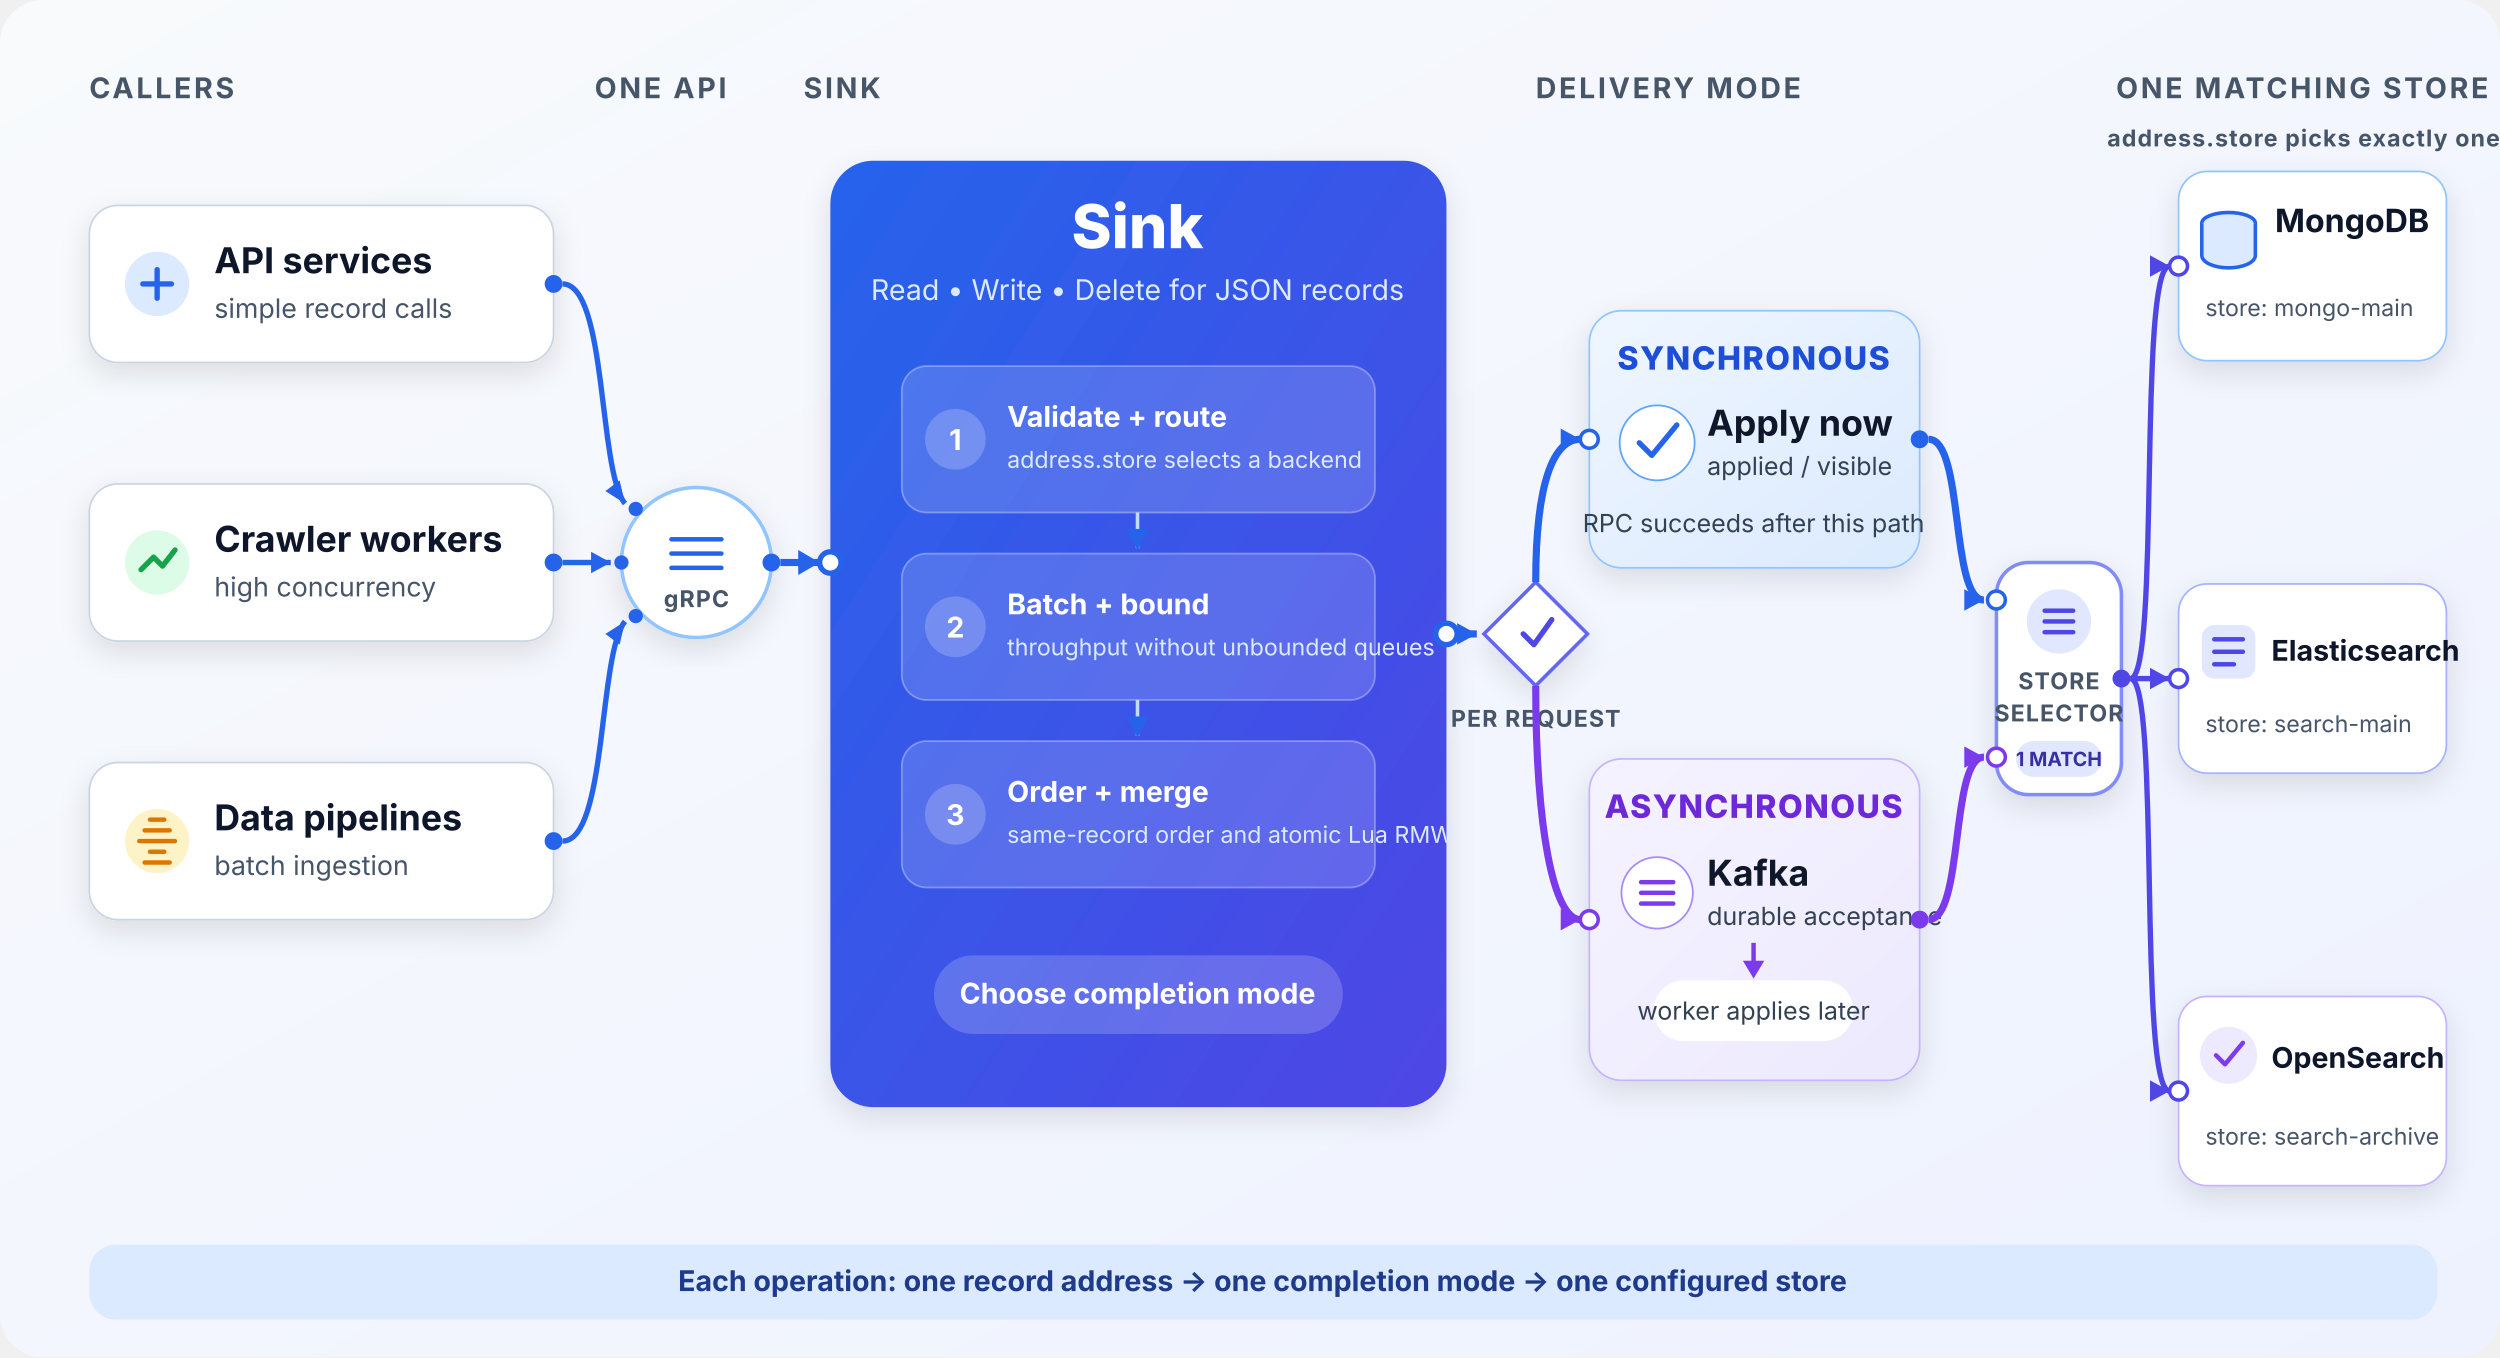
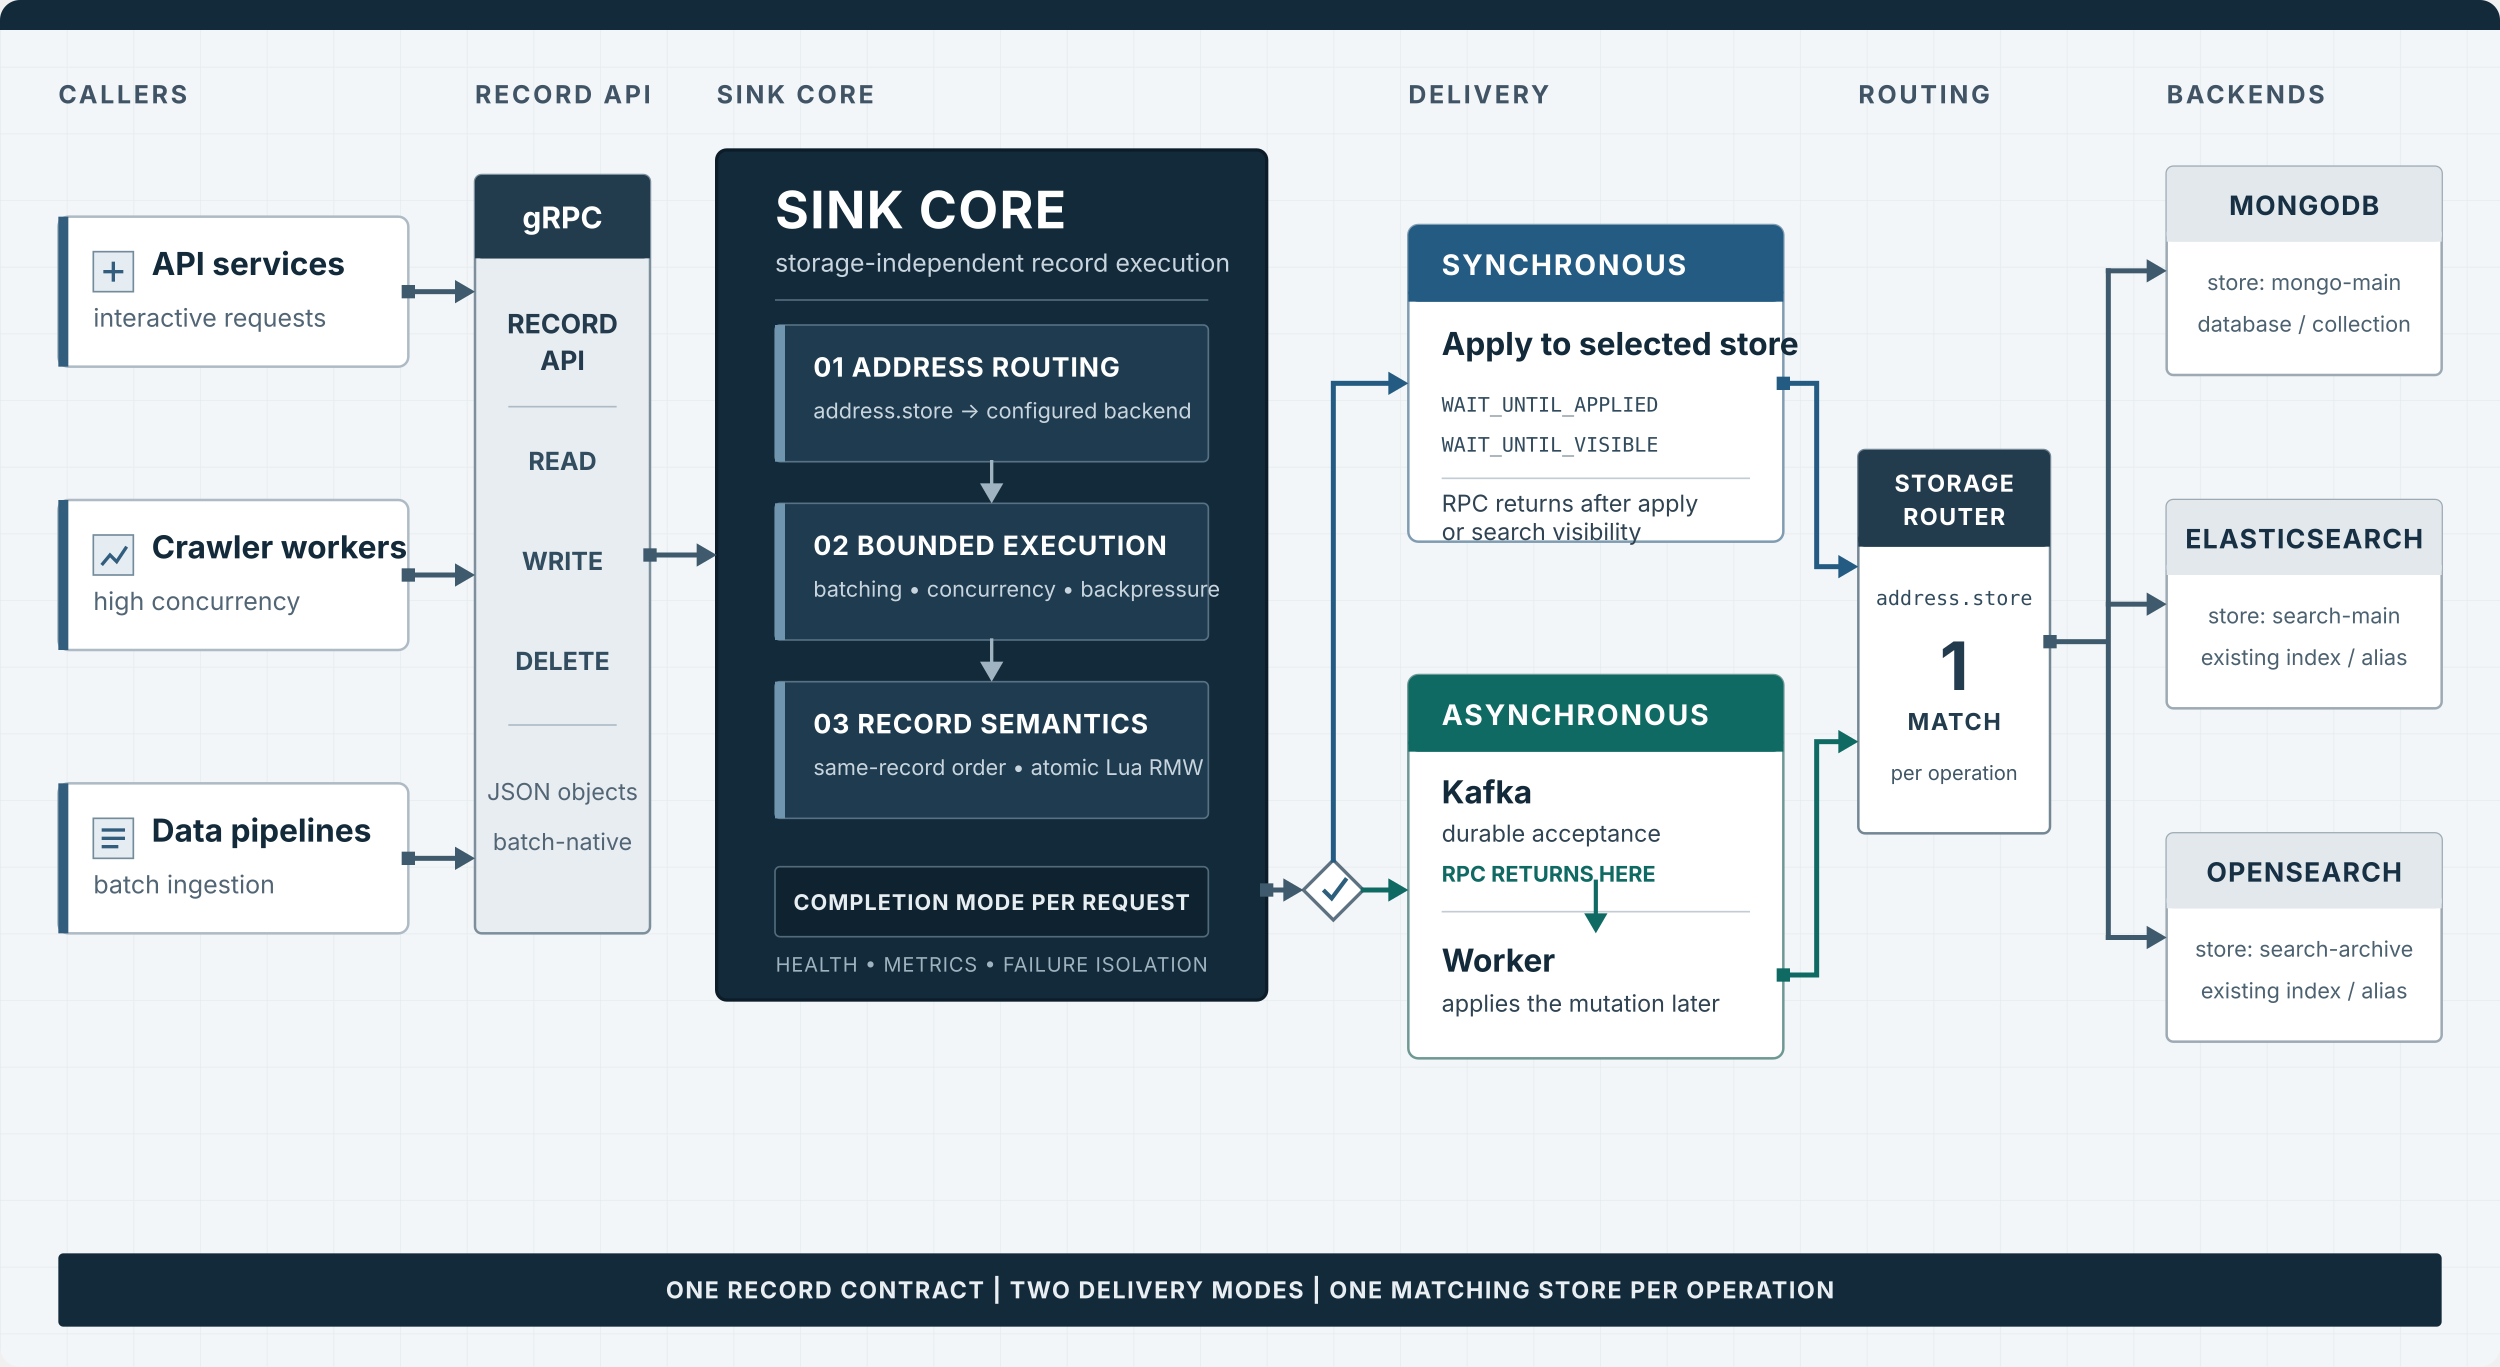
- <svg xmlns="http://www.w3.org/2000/svg" width="1400" height="760" viewBox="0 0 1400 760" role="img" aria-labelledby="title description">
+ <svg xmlns="http://www.w3.org/2000/svg" width="1500" height="820" viewBox="0 0 1500 820" role="img" aria-labelledby="title description">
  <defs>
-     <linearGradient id="background" x1="0" y1="0" x2="1" y2="1">
-       <stop offset="0" stop-color="#f8fafc" />
-       <stop offset="1" stop-color="#eef2ff" />
-     </linearGradient>
-     <linearGradient id="sink-gradient" x1="0" y1="0" x2="1" y2="1">
-       <stop offset="0" stop-color="#2563eb" />
-       <stop offset="1" stop-color="#4f46e5" />
-     </linearGradient>
-     <linearGradient id="sync-gradient" x1="0" y1="0" x2="1" y2="1">
-       <stop offset="0" stop-color="#eff6ff" />
-       <stop offset="1" stop-color="#dbeafe" />
-     </linearGradient>
-     <linearGradient id="async-gradient" x1="0" y1="0" x2="1" y2="1">
-       <stop offset="0" stop-color="#f5f3ff" />
-       <stop offset="1" stop-color="#ede9fe" />
-     </linearGradient>
-     <filter id="shadow" x="-20%" y="-20%" width="140%" height="140%">
-       <feDropShadow dx="0" dy="6" stdDeviation="8" flood-color="#0f172a" flood-opacity="0.11" />
-     </filter>
-     <marker id="arrow-blue" viewBox="0 0 10 10" refX="9" refY="5" markerUnits="userSpaceOnUse" markerWidth="12" markerHeight="12" orient="auto">
-       <path d="M0 0L10 5L0 10Z" fill="#2563eb" />
-     </marker>
-     <marker id="arrow-violet" viewBox="0 0 10 10" refX="9" refY="5" markerUnits="userSpaceOnUse" markerWidth="12" markerHeight="12" orient="auto">
-       <path d="M0 0L10 5L0 10Z" fill="#7c3aed" />
-     </marker>
-     <marker id="arrow-indigo" viewBox="0 0 10 10" refX="9" refY="5" markerUnits="userSpaceOnUse" markerWidth="12" markerHeight="12" orient="auto">
-       <path d="M0 0L10 5L0 10Z" fill="#4f46e5" />
-     </marker>
+     <pattern id="grid" width="40" height="40" patternUnits="userSpaceOnUse">
+       <path d="M40 0H0V40" fill="none" stroke="#d8e0e6" stroke-width="1" opacity="0.48" />
+     </pattern>
    <style>
      text { font-family: Inter, ui-sans-serif, -apple-system, BlinkMacSystemFont, "Segoe UI", sans-serif; }
-       .section { fill: #475569; font-size: 16px; font-weight: 700; letter-spacing: 1.5px; }
-       .card-title { fill: #0f172a; font-size: 20px; font-weight: 700; }
-       .card-copy { fill: #475569; font-size: 15px; }
-       .small-label { fill: #475569; font-size: 13px; font-weight: 700; letter-spacing: 0.6px; }
-       .sink-title { fill: #ffffff; font-size: 34px; font-weight: 800; }
-       .sink-copy { fill: #dbeafe; font-size: 16px; }
-       .sink-step { fill: #ffffff; font-size: 16px; font-weight: 700; }
-       .sink-step-copy { fill: #dbeafe; font-size: 13px; }
-       .lane-title { font-size: 18px; font-weight: 800; letter-spacing: 0.8px; }
-       .lane-copy { fill: #334155; font-size: 14px; }
-       .store-title { fill: #0f172a; font-size: 18px; font-weight: 700; }
-       .store-copy { fill: #475569; font-size: 13px; }
-       .footer { fill: #1e3a8a; font-size: 16px; font-weight: 700; }
+       .section { fill: #415466; font-size: 15px; font-weight: 700; letter-spacing: 1.6px; }
+       .module-title { fill: #132a3a; font-size: 19px; font-weight: 700; }
+       .module-copy { fill: #526575; font-size: 15px; }
+       .micro { fill: #5f7180; font-size: 13px; }
+       .core-title { fill: #ffffff; font-size: 31px; font-weight: 700; letter-spacing: 0.8px; }
+       .core-subtitle { fill: #c8d5de; font-size: 15px; }
+       .step-title { fill: #ffffff; font-size: 16px; font-weight: 700; letter-spacing: 0.5px; }
+       .step-copy { fill: #c8d5de; font-size: 13px; }
+       .lane-title { fill: #ffffff; font-size: 17px; font-weight: 700; letter-spacing: 1.1px; }
+       .lane-copy { fill: #2f4352; font-size: 14px; }
+       .code { fill: #314b5d; font-family: ui-monospace, SFMono-Regular, Menlo, Consolas, monospace; font-size: 12px; }
+       .route-title { fill: #ffffff; font-size: 14px; font-weight: 700; letter-spacing: 0.8px; }
+       .route-copy { fill: #405565; font-size: 12px; }
+       .store-title { fill: #173044; font-size: 16px; font-weight: 700; letter-spacing: 0.7px; }
+       .store-copy { fill: #4c6170; font-size: 13px; }
+       .footer { fill: #e8eef2; font-size: 14px; font-weight: 700; letter-spacing: 0.9px; }
    </style>
  </defs>
-   <rect width="1400" height="760" rx="24" fill="url(#background)" />
-   <text class="section" x="50" y="55">CALLERS</text>
-   <text class="section" x="333" y="55">ONE API</text>
-   <text class="section" x="450" y="55">SINK</text>
-   <text class="section" x="860" y="55">DELIVERY MODE</text>
-   <text class="section" x="1185" y="55">ONE MATCHING STORE</text>
-   <g filter="url(#shadow)">
-     <rect x="50" y="115" width="260" height="88" rx="16" fill="#ffffff" stroke="#cbd5e1" />
-     <circle cx="88" cy="159" r="18" fill="#dbeafe" />
-     <path d="M80 159h16M88 151v16" stroke="#2563eb" stroke-width="3" stroke-linecap="round" />
-     <text class="card-title" x="120" y="153">API services</text>
-     <text class="card-copy" x="120" y="178">simple record calls</text>
-     <rect x="50" y="271" width="260" height="88" rx="16" fill="#ffffff" stroke="#cbd5e1" />
-     <circle cx="88" cy="315" r="18" fill="#dcfce7" />
-     <path d="M79 319l7-7 5 5 7-9" fill="none" stroke="#16a34a" stroke-width="3" stroke-linecap="round" stroke-linejoin="round" />
-     <text class="card-title" x="120" y="309">Crawler workers</text>
-     <text class="card-copy" x="120" y="334">high concurrency</text>
-     <rect x="50" y="427" width="260" height="88" rx="16" fill="#ffffff" stroke="#cbd5e1" />
-     <circle cx="88" cy="471" r="18" fill="#fef3c7" />
-     <path d="M78 471h20M81 465h14M84 459h8M84 477h8M81 483h14" fill="none" stroke="#d97706" stroke-width="2.5" stroke-linecap="round" />
-     <text class="card-title" x="120" y="465">Data pipelines</text>
-     <text class="card-copy" x="120" y="490">batch ingestion</text>
+   <rect width="1500" height="820" rx="12" fill="#f3f6f8" />
+   <rect width="1500" height="820" rx="12" fill="url(#grid)" />
+   <path d="M12 0H1488A12 12 0 0 1 1500 12V18H0V12A12 12 0 0 1 12 0Z" fill="#132a3a" />
+   <text class="section" x="35" y="62">CALLERS</text>
+   <text class="section" x="285" y="62">RECORD API</text>
+   <text class="section" x="430" y="62">SINK CORE</text>
+   <text class="section" x="845" y="62">DELIVERY</text>
+   <text class="section" x="1115" y="62">ROUTING</text>
+   <text class="section" x="1300" y="62">BACKENDS</text>
+   <g>
+     <rect x="35" y="130" width="210" height="90" rx="6" fill="#ffffff" stroke="#aebbc5" stroke-width="1.5" />
+     <rect x="35" y="130" width="6" height="90" fill="#325d7d" />
+     <rect x="56" y="151" width="24" height="24" fill="#e6edf2" stroke="#748b9c" />
+     <path d="M62 163h12M68 157v12" stroke="#325d7d" stroke-width="2" />
+     <text class="module-title" x="91" y="165">API services</text>
+     <text class="module-copy" x="56" y="196">interactive requests</text>
+     <rect x="35" y="300" width="210" height="90" rx="6" fill="#ffffff" stroke="#aebbc5" stroke-width="1.5" />
+     <rect x="35" y="300" width="6" height="90" fill="#325d7d" />
+     <rect x="56" y="321" width="24" height="24" fill="#e6edf2" stroke="#748b9c" />
+     <path d="M61 339l5-6 4 4 6-9" fill="none" stroke="#325d7d" stroke-width="2" />
+     <text class="module-title" x="91" y="335">Crawler workers</text>
+     <text class="module-copy" x="56" y="366">high concurrency</text>
+     <rect x="35" y="470" width="210" height="90" rx="6" fill="#ffffff" stroke="#aebbc5" stroke-width="1.5" />
+     <rect x="35" y="470" width="6" height="90" fill="#325d7d" />
+     <rect x="56" y="491" width="24" height="24" fill="#e6edf2" stroke="#748b9c" />
+     <path d="M61 498h14M61 503h14M61 508h10" stroke="#325d7d" stroke-width="2" />
+     <text class="module-title" x="91" y="505">Data pipelines</text>
+     <text class="module-copy" x="56" y="536">batch ingestion</text>
  </g>
-   <circle cx="310" cy="159" r="5" fill="#2563eb" />
-   <circle cx="310" cy="315" r="5" fill="#2563eb" />
-   <circle cx="310" cy="471" r="5" fill="#2563eb" />
-   <path d="M315 159C340 159 335 264 350 282" fill="none" stroke="#2563eb" stroke-width="3" />
-   <path d="M315 315H342" fill="none" stroke="#2563eb" stroke-width="3" />
-   <path d="M315 471C340 471 335 366 350 348" fill="none" stroke="#2563eb" stroke-width="3" />
-   <g filter="url(#shadow)">
-     <circle cx="390" cy="315" r="42" fill="#ffffff" stroke="#93c5fd" stroke-width="2" />
+   <g>
+     <rect x="285" y="105" width="105" height="455" rx="4" fill="#e8edf1" stroke="#7d8f9c" stroke-width="1.5" />
+     <rect x="285" y="105" width="105" height="50" rx="4" fill="#223b4d" />
+     <rect x="285" y="149" width="105" height="6" fill="#223b4d" />
+     <text x="337.5" y="137" text-anchor="middle" fill="#ffffff" font-size="18" font-weight="700">gRPC</text>
+     <text x="337.5" y="200" text-anchor="middle" fill="#243b4d" font-size="16" font-weight="700">RECORD</text>
+     <text x="337.5" y="222" text-anchor="middle" fill="#243b4d" font-size="16" font-weight="700">API</text>
+     <path d="M305 244H370" stroke="#aebbc5" />
+     <text x="337.5" y="282" text-anchor="middle" fill="#324d5f" font-size="15" font-weight="700">READ</text>
+     <text x="337.5" y="342" text-anchor="middle" fill="#324d5f" font-size="15" font-weight="700">WRITE</text>
+     <text x="337.5" y="402" text-anchor="middle" fill="#324d5f" font-size="15" font-weight="700">DELETE</text>
+     <path d="M305 435H370" stroke="#aebbc5" />
+     <text x="337.5" y="480" text-anchor="middle" fill="#526575" font-size="14">JSON objects</text>
+     <text x="337.5" y="510" text-anchor="middle" fill="#526575" font-size="14">batch-native</text>
  </g>
-   <path d="M376 302h28M376 310h28M376 318h28" stroke="#2563eb" stroke-width="2.5" stroke-linecap="round" />
-   <text class="small-label" x="390" y="340" text-anchor="middle">gRPC</text>
-   <circle cx="356" cy="285" r="4" fill="#2563eb" />
-   <circle cx="348" cy="315" r="4" fill="#2563eb" />
-   <circle cx="356" cy="345" r="4" fill="#2563eb" />
-   <circle cx="432" cy="315" r="5" fill="#2563eb" />
-   <g filter="url(#shadow)">
-     <rect x="465" y="90" width="345" height="530" rx="24" fill="url(#sink-gradient)" />
+   <g>
+     <rect x="430" y="90" width="330" height="510" rx="6" fill="#132a3a" stroke="#0c1d29" stroke-width="2" />
+     <text class="core-title" x="465" y="137">SINK CORE</text>
+     <text class="core-subtitle" x="465" y="163">storage-independent record execution</text>
+     <path d="M465 180H725" stroke="#526b7c" />
+     <rect x="465" y="195" width="260" height="82" rx="3" fill="#1e3b4f" stroke="#587184" />
+     <rect x="465" y="195" width="6" height="82" fill="#6f96ae" />
+     <text class="step-title" x="488" y="226">01  ADDRESS ROUTING</text>
+     <text class="step-copy" x="488" y="251">address.store → configured backend</text>
+     <rect x="465" y="302" width="260" height="82" rx="3" fill="#1e3b4f" stroke="#587184" />
+     <rect x="465" y="302" width="6" height="82" fill="#6f96ae" />
+     <text class="step-title" x="488" y="333">02  BOUNDED EXECUTION</text>
+     <text class="step-copy" x="488" y="358">batching • concurrency • backpressure</text>
+     <rect x="465" y="409" width="260" height="82" rx="3" fill="#1e3b4f" stroke="#587184" />
+     <rect x="465" y="409" width="6" height="82" fill="#6f96ae" />
+     <text class="step-title" x="488" y="440">03  RECORD SEMANTICS</text>
+     <text class="step-copy" x="488" y="465">same-record order • atomic Lua RMW</text>
+     <rect x="465" y="520" width="260" height="42" rx="3" fill="#0e2230" stroke="#526b7c" />
+     <text x="595" y="546" text-anchor="middle" fill="#e7eef2" font-size="13" font-weight="700" letter-spacing="0.6px">COMPLETION MODE PER REQUEST</text>
+     <text x="595" y="583" text-anchor="middle" fill="#9fb2bf" font-size="12" letter-spacing="0.5px">HEALTH • METRICS • FAILURE ISOLATION</text>
  </g>
-   <path d="M437 315H459" fill="none" stroke="#2563eb" stroke-width="4" />
-   <circle cx="465" cy="315" r="6" fill="#ffffff" stroke="#2563eb" stroke-width="3" />
-   <text class="sink-title" x="637" y="139" text-anchor="middle">Sink</text>
-   <text class="sink-copy" x="637" y="168" text-anchor="middle">Read • Write • Delete for JSON records</text>
-   <rect x="505" y="205" width="265" height="82" rx="14" fill="#ffffff" fill-opacity="0.15" stroke="#ffffff" stroke-opacity="0.32" />
-   <circle cx="535" cy="246" r="17" fill="#ffffff" fill-opacity="0.2" />
-   <text class="sink-step" x="535" y="252" text-anchor="middle">1</text>
-   <text class="sink-step" x="564" y="239">Validate + route</text>
-   <text class="sink-step-copy" x="564" y="262">address.store selects a backend</text>
-   <path d="M637 287v20" stroke="#bfdbfe" stroke-width="2" marker-end="url(#arrow-blue)" />
-   <rect x="505" y="310" width="265" height="82" rx="14" fill="#ffffff" fill-opacity="0.15" stroke="#ffffff" stroke-opacity="0.32" />
-   <circle cx="535" cy="351" r="17" fill="#ffffff" fill-opacity="0.2" />
-   <text class="sink-step" x="535" y="357" text-anchor="middle">2</text>
-   <text class="sink-step" x="564" y="344">Batch + bound</text>
-   <text class="sink-step-copy" x="564" y="367">throughput without unbounded queues</text>
-   <path d="M637 392v20" stroke="#bfdbfe" stroke-width="2" marker-end="url(#arrow-blue)" />
-   <rect x="505" y="415" width="265" height="82" rx="14" fill="#ffffff" fill-opacity="0.15" stroke="#ffffff" stroke-opacity="0.32" />
-   <circle cx="535" cy="456" r="17" fill="#ffffff" fill-opacity="0.2" />
-   <text class="sink-step" x="535" y="462" text-anchor="middle">3</text>
-   <text class="sink-step" x="564" y="449">Order + merge</text>
-   <text class="sink-step-copy" x="564" y="472">same-record order and atomic Lua RMW</text>
-   <rect x="523" y="535" width="229" height="44" rx="22" fill="#ffffff" fill-opacity="0.18" />
-   <text class="sink-step" x="637" y="562" text-anchor="middle">Choose completion mode</text>
-   <circle cx="810" cy="355" r="6" fill="#ffffff" stroke="#2563eb" stroke-width="3" />
-   <path d="M816 355H827" fill="none" stroke="#2563eb" stroke-width="4" />
-   <polygon points="860,326 889,355 860,384 831,355" fill="#ffffff" stroke="#6366f1" stroke-width="2" filter="url(#shadow)" />
-   <path d="M853 355l6 6 10-14" fill="none" stroke="#4f46e5" stroke-width="3" stroke-linecap="round" stroke-linejoin="round" />
-   <text class="small-label" x="860" y="407" text-anchor="middle">PER REQUEST</text>
-   <path d="M860 326C860 270 870 246 885 246" fill="none" stroke="#2563eb" stroke-width="4" />
-   <path d="M860 384C860 464 870 515 885 515" fill="none" stroke="#7c3aed" stroke-width="4" />
-   <g filter="url(#shadow)">
-     <rect x="890" y="174" width="185" height="144" rx="18" fill="url(#sync-gradient)" stroke="#93c5fd" />
+   <g>
+     <polygon points="800,516 818,534 800,552 782,534" fill="#ffffff" stroke="#5e7180" stroke-width="2" />
+     <path d="M794 534l5 5 9-12" fill="none" stroke="#2d5f7c" stroke-width="2.5" />
  </g>
-   <text class="lane-title" x="982" y="207" text-anchor="middle" fill="#1d4ed8">SYNCHRONOUS</text>
-   <circle cx="928" cy="248" r="21" fill="#ffffff" stroke="#60a5fa" />
-   <path d="M918 248l7 7 14-17" fill="none" stroke="#2563eb" stroke-width="3" stroke-linecap="round" stroke-linejoin="round" />
-   <text class="card-title" x="956" y="244">Apply now</text>
-   <text class="lane-copy" x="956" y="266">applied / visible</text>
-   <text class="lane-copy" x="982" y="298" text-anchor="middle">RPC succeeds after this path</text>
-   <circle cx="890" cy="246" r="5" fill="#ffffff" stroke="#2563eb" stroke-width="2" />
-   <circle cx="1075" cy="246" r="5" fill="#2563eb" />
-   <g filter="url(#shadow)">
-     <rect x="890" y="425" width="185" height="180" rx="18" fill="url(#async-gradient)" stroke="#c4b5fd" />
+   <g>
+     <rect x="845" y="135" width="225" height="190" rx="6" fill="#ffffff" stroke="#7f9cb1" stroke-width="1.5" />
+     <rect x="845" y="135" width="225" height="46" rx="6" fill="#245b82" />
+     <rect x="845" y="175" width="225" height="6" fill="#245b82" />
+     <text class="lane-title" x="865" y="165">SYNCHRONOUS</text>
+     <text class="module-title" x="865" y="213">Apply to selected store</text>
+     <text class="code" x="865" y="247">WAIT_UNTIL_APPLIED</text>
+     <text class="code" x="865" y="271">WAIT_UNTIL_VISIBLE</text>
+     <path d="M865 287H1050" stroke="#c1ccd4" />
+     <text class="lane-copy" x="865" y="307">RPC returns after apply</text>
+     <text class="lane-copy" x="865" y="324">or search visibility</text>
+     <rect x="845" y="405" width="225" height="230" rx="6" fill="#ffffff" stroke="#6e9894" stroke-width="1.5" />
+     <rect x="845" y="405" width="225" height="46" rx="6" fill="#0f6a63" />
+     <rect x="845" y="445" width="225" height="6" fill="#0f6a63" />
+     <text class="lane-title" x="865" y="435">ASYNCHRONOUS</text>
+     <text class="module-title" x="865" y="482">Kafka</text>
+     <text class="lane-copy" x="865" y="505">durable acceptance</text>
+     <text x="865" y="529" fill="#0f6a63" font-size="13" font-weight="700">RPC RETURNS HERE</text>
+     <path d="M865 547H1050" stroke="#c1ccd4" />
+     <text class="module-title" x="865" y="583">Worker</text>
+     <text class="lane-copy" x="865" y="607">applies the mutation later</text>
  </g>
-   <text class="lane-title" x="982" y="458" text-anchor="middle" fill="#6d28d9">ASYNCHRONOUS</text>
-   <circle cx="928" cy="500" r="20" fill="#ffffff" stroke="#a78bfa" />
-   <path d="M919 494h18M919 500h18M919 506h18" stroke="#7c3aed" stroke-width="2.5" stroke-linecap="round" />
-   <text class="card-title" x="956" y="496">Kafka</text>
-   <text class="lane-copy" x="956" y="518">durable acceptance</text>
-   <path d="M982 528v14" stroke="#7c3aed" stroke-width="2.5" />
-   <rect x="926" y="549" width="112" height="34" rx="17" fill="#ffffff" />
-   <text class="lane-copy" x="982" y="571" text-anchor="middle">worker applies later</text>
-   <circle cx="890" cy="515" r="5" fill="#ffffff" stroke="#7c3aed" stroke-width="2" />
-   <circle cx="1075" cy="515" r="5" fill="#7c3aed" />
-   <path d="M1080 246C1100 246 1092 336 1111 336" fill="none" stroke="#2563eb" stroke-width="4" />
-   <path d="M1080 515C1100 515 1092 424 1111 424" fill="none" stroke="#7c3aed" stroke-width="4" />
-   <g filter="url(#shadow)">
-     <rect x="1118" y="315" width="70" height="130" rx="18" fill="#ffffff" stroke="#818cf8" stroke-width="2" />
+   <g>
+     <rect x="1115" y="270" width="115" height="230" rx="4" fill="#ffffff" stroke="#738795" stroke-width="1.5" />
+     <rect x="1115" y="270" width="115" height="58" rx="4" fill="#223b4d" />
+     <rect x="1115" y="322" width="115" height="6" fill="#223b4d" />
+     <text class="route-title" x="1172.5" y="295" text-anchor="middle">STORAGE</text>
+     <text class="route-title" x="1172.5" y="315" text-anchor="middle">ROUTER</text>
+     <text class="code" x="1172.5" y="363" text-anchor="middle">address.store</text>
+     <text x="1172.5" y="414" text-anchor="middle" fill="#223b4d" font-size="40" font-weight="700">1</text>
+     <text x="1172.5" y="438" text-anchor="middle" fill="#223b4d" font-size="14" font-weight="700" letter-spacing="1px">MATCH</text>
+     <text class="route-copy" x="1172.5" y="468" text-anchor="middle">per operation</text>
  </g>
-   <circle cx="1153" cy="348" r="18" fill="#e0e7ff" />
-   <path d="M1145 342h16M1145 348h16M1145 354h16" stroke="#4f46e5" stroke-width="2.5" stroke-linecap="round" />
-   <text class="small-label" x="1153" y="386" text-anchor="middle">STORE</text>
-   <text class="small-label" x="1153" y="404" text-anchor="middle">SELECTOR</text>
-   <rect x="1129" y="415" width="48" height="20" rx="10" fill="#e0e7ff" />
-   <text x="1153" y="429" text-anchor="middle" fill="#3730a3" font-size="11" font-weight="700">1 MATCH</text>
-   <circle cx="1118" cy="336" r="5" fill="#ffffff" stroke="#2563eb" stroke-width="2" />
-   <circle cx="1118" cy="424" r="5" fill="#ffffff" stroke="#7c3aed" stroke-width="2" />
-   <circle cx="1188" cy="380" r="5" fill="#4f46e5" />
-   <text class="small-label" x="1290" y="82" text-anchor="middle">address.store picks exactly one</text>
-   <path d="M1193 380C1210 380 1197 149 1215 149" fill="none" stroke="#4f46e5" stroke-width="3" />
-   <path d="M1193 380H1215" fill="none" stroke="#4f46e5" stroke-width="3" />
-   <path d="M1193 380C1210 380 1197 611 1215 611" fill="none" stroke="#4f46e5" stroke-width="3" />
-   <g filter="url(#shadow)">
-     <rect x="1220" y="96" width="150" height="106" rx="16" fill="#ffffff" stroke="#93c5fd" />
-     <ellipse cx="1248" cy="125" rx="15" ry="6" fill="#dbeafe" stroke="#2563eb" stroke-width="2" />
-     <path d="M1233 125v18c0 4 7 7 15 7s15-3 15-7v-18" fill="#dbeafe" stroke="#2563eb" stroke-width="2" />
-     <text class="store-title" x="1274" y="130">MongoDB</text>
-     <text class="store-copy" x="1235" y="177">store: mongo-main</text>
-     <rect x="1220" y="327" width="150" height="106" rx="16" fill="#ffffff" stroke="#a5b4fc" />
-     <rect x="1233" y="350" width="30" height="30" rx="7" fill="#e0e7ff" />
-     <path d="M1240 358h16M1240 365h16M1240 372h11" stroke="#4f46e5" stroke-width="2.5" stroke-linecap="round" />
-     <text x="1272" y="370" fill="#0f172a" font-size="16" font-weight="700">Elasticsearch</text>
-     <text class="store-copy" x="1235" y="410">store: search-main</text>
-     <rect x="1220" y="558" width="150" height="106" rx="16" fill="#ffffff" stroke="#c4b5fd" />
-     <circle cx="1248" cy="591" r="16" fill="#ede9fe" />
-     <path d="M1241 591l5 5 10-12" fill="none" stroke="#7c3aed" stroke-width="2.5" stroke-linecap="round" stroke-linejoin="round" />
-     <text x="1272" y="598" fill="#0f172a" font-size="16" font-weight="700">OpenSearch</text>
-     <text class="store-copy" x="1235" y="641">store: search-archive</text>
+   <g>
+     <rect x="1300" y="100" width="165" height="125" rx="4" fill="#ffffff" stroke="#9daab4" stroke-width="1.5" />
+     <rect x="1300" y="100" width="165" height="45" rx="4" fill="#e2e8ec" />
+     <rect x="1300" y="139" width="165" height="6" fill="#e2e8ec" />
+     <text class="store-title" x="1382.5" y="129" text-anchor="middle">MONGODB</text>
+     <text class="store-copy" x="1382.5" y="174" text-anchor="middle">store: mongo-main</text>
+     <text class="store-copy" x="1382.5" y="199" text-anchor="middle">database / collection</text>
+     <rect x="1300" y="300" width="165" height="125" rx="4" fill="#ffffff" stroke="#9daab4" stroke-width="1.5" />
+     <rect x="1300" y="300" width="165" height="45" rx="4" fill="#e2e8ec" />
+     <rect x="1300" y="339" width="165" height="6" fill="#e2e8ec" />
+     <text class="store-title" x="1382.5" y="329" text-anchor="middle">ELASTICSEARCH</text>
+     <text class="store-copy" x="1382.5" y="374" text-anchor="middle">store: search-main</text>
+     <text class="store-copy" x="1382.5" y="399" text-anchor="middle">existing index / alias</text>
+     <rect x="1300" y="500" width="165" height="125" rx="4" fill="#ffffff" stroke="#9daab4" stroke-width="1.5" />
+     <rect x="1300" y="500" width="165" height="45" rx="4" fill="#e2e8ec" />
+     <rect x="1300" y="539" width="165" height="6" fill="#e2e8ec" />
+     <text class="store-title" x="1382.5" y="529" text-anchor="middle">OPENSEARCH</text>
+     <text class="store-copy" x="1382.5" y="574" text-anchor="middle">store: search-archive</text>
+     <text class="store-copy" x="1382.5" y="599" text-anchor="middle">existing index / alias</text>
  </g>
-   <circle cx="1220" cy="149" r="5" fill="#ffffff" stroke="#4f46e5" stroke-width="2" />
-   <circle cx="1220" cy="380" r="5" fill="#ffffff" stroke="#4f46e5" stroke-width="2" />
-   <circle cx="1220" cy="611" r="5" fill="#ffffff" stroke="#4f46e5" stroke-width="2" />
+   <g fill="none" stroke-linecap="square" stroke-linejoin="miter">
+     <path d="M245 175H273" stroke="#3e5a6c" stroke-width="3" />
+     <path d="M245 345H273" stroke="#3e5a6c" stroke-width="3" />
+     <path d="M245 515H273" stroke="#3e5a6c" stroke-width="3" />
+     <path d="M390 333H418" stroke="#3e5a6c" stroke-width="3" />
+     <path d="M760 534H770" stroke="#3e5a6c" stroke-width="3" />
+     <path d="M800 516V230H833" stroke="#245b82" stroke-width="3" />
+     <path d="M818 534H833" stroke="#0f6a63" stroke-width="3" />
+     <path d="M1070 230H1090V340H1103" stroke="#245b82" stroke-width="3" />
+     <path d="M1070 585H1090V445H1103" stroke="#0f6a63" stroke-width="3" />
+     <path d="M1230 385H1265V162.5M1265 385V562.5" stroke="#3e5a6c" stroke-width="3" />
+     <path d="M1265 162.5H1288M1265 362.5H1288M1265 562.5H1288" stroke="#3e5a6c" stroke-width="3" />
+     <path d="M595 277V290M595 384V397" stroke="#9fb3c0" stroke-width="2" />
+     <path d="M957.5 529V548" stroke="#0f6a63" stroke-width="2.5" />
+   </g>
  <g aria-hidden="true">
-     <polygon points="350,282 339,275 347,269" fill="#2563eb" />
-     <polygon points="342,315 331,309 331,321" fill="#2563eb" />
-     <polygon points="350,348 347,361 339,355" fill="#2563eb" />
-     <polygon points="459,315 447,308 447,322" fill="#2563eb" />
-     <polygon points="827,355 816,349 816,361" fill="#2563eb" />
-     <polygon points="885,246 874,240 874,252" fill="#2563eb" />
-     <polygon points="885,515 874,509 874,521" fill="#7c3aed" />
-     <polygon points="982,548 976,538 988,538" fill="#7c3aed" />
-     <polygon points="1111,336 1100,330 1100,342" fill="#2563eb" />
-     <polygon points="1111,424 1100,418 1100,430" fill="#7c3aed" />
-     <polygon points="1215,149 1204,143 1204,155" fill="#4f46e5" />
-     <polygon points="1215,380 1204,374 1204,386" fill="#4f46e5" />
-     <polygon points="1215,611 1204,605 1204,617" fill="#4f46e5" />
+     <rect x="241" y="171" width="8" height="8" fill="#3e5a6c" />
+     <rect x="241" y="341" width="8" height="8" fill="#3e5a6c" />
+     <rect x="241" y="511" width="8" height="8" fill="#3e5a6c" />
+     <polygon points="285,175 273,168 273,182" fill="#3e5a6c" />
+     <polygon points="285,345 273,338 273,352" fill="#3e5a6c" />
+     <polygon points="285,515 273,508 273,522" fill="#3e5a6c" />
+     <rect x="386" y="329" width="8" height="8" fill="#3e5a6c" />
+     <polygon points="430,333 418,326 418,340" fill="#3e5a6c" />
+     <rect x="756" y="530" width="8" height="8" fill="#3e5a6c" />
+     <polygon points="782,534 770,527 770,541" fill="#3e5a6c" />
+     <polygon points="845,230 833,223 833,237" fill="#245b82" />
+     <polygon points="845,534 833,527 833,541" fill="#0f6a63" />
+     <rect x="1066" y="226" width="8" height="8" fill="#245b82" />
+     <rect x="1066" y="581" width="8" height="8" fill="#0f6a63" />
+     <polygon points="1115,340 1103,333 1103,347" fill="#245b82" />
+     <polygon points="1115,445 1103,438 1103,452" fill="#0f6a63" />
+     <rect x="1226" y="381" width="8" height="8" fill="#3e5a6c" />
+     <polygon points="1300,162.5 1288,155.5 1288,169.5" fill="#3e5a6c" />
+     <polygon points="1300,362.5 1288,355.5 1288,369.5" fill="#3e5a6c" />
+     <polygon points="1300,562.5 1288,555.5 1288,569.5" fill="#3e5a6c" />
+     <polygon points="595,302 588,290 602,290" fill="#9fb3c0" />
+     <polygon points="595,409 588,397 602,397" fill="#9fb3c0" />
+     <polygon points="957.5,560 950.5,548 964.5,548" fill="#0f6a63" />
  </g>
-   <rect x="50" y="697" width="1315" height="42" rx="15" fill="#dbeafe" />
-   <text class="footer" x="707" y="723" text-anchor="middle">Each operation: one record address → one completion mode → one configured store</text>
+   <rect x="35" y="752" width="1430" height="44" rx="3" fill="#132a3a" />
+   <text class="footer" x="750" y="779" text-anchor="middle">ONE RECORD CONTRACT   |   TWO DELIVERY MODES   |   ONE MATCHING STORE PER OPERATION</text>
</svg>
